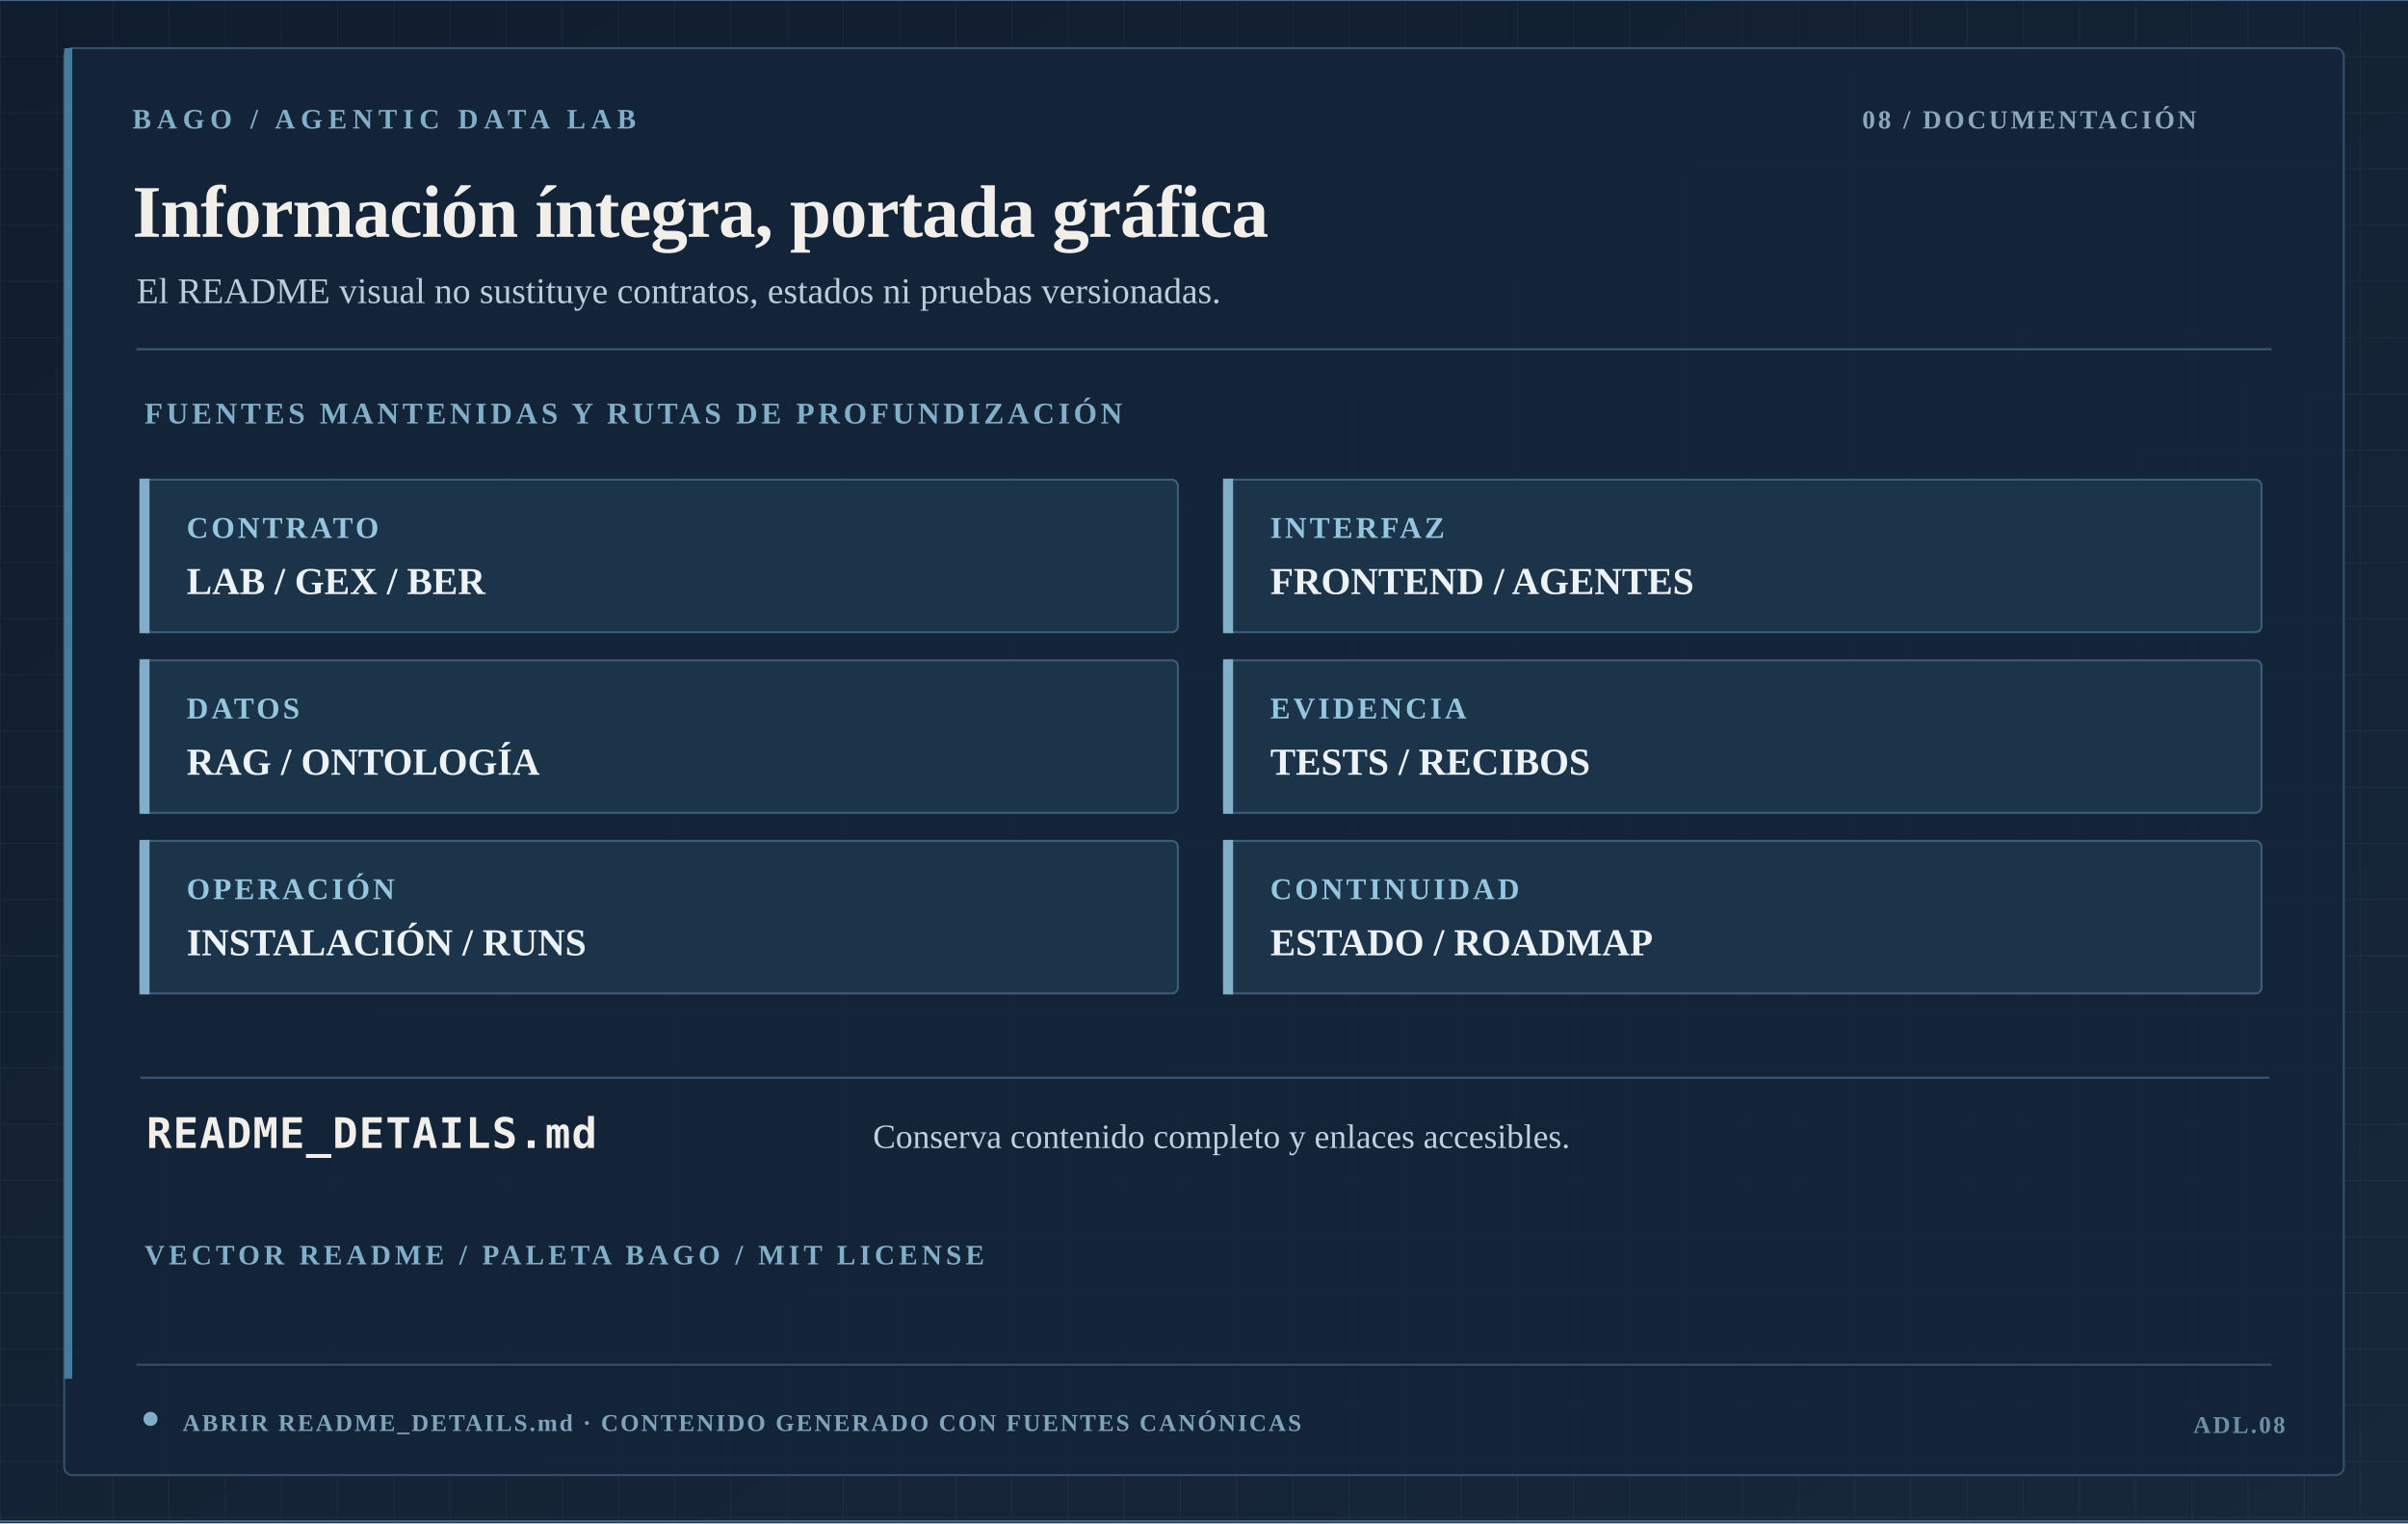
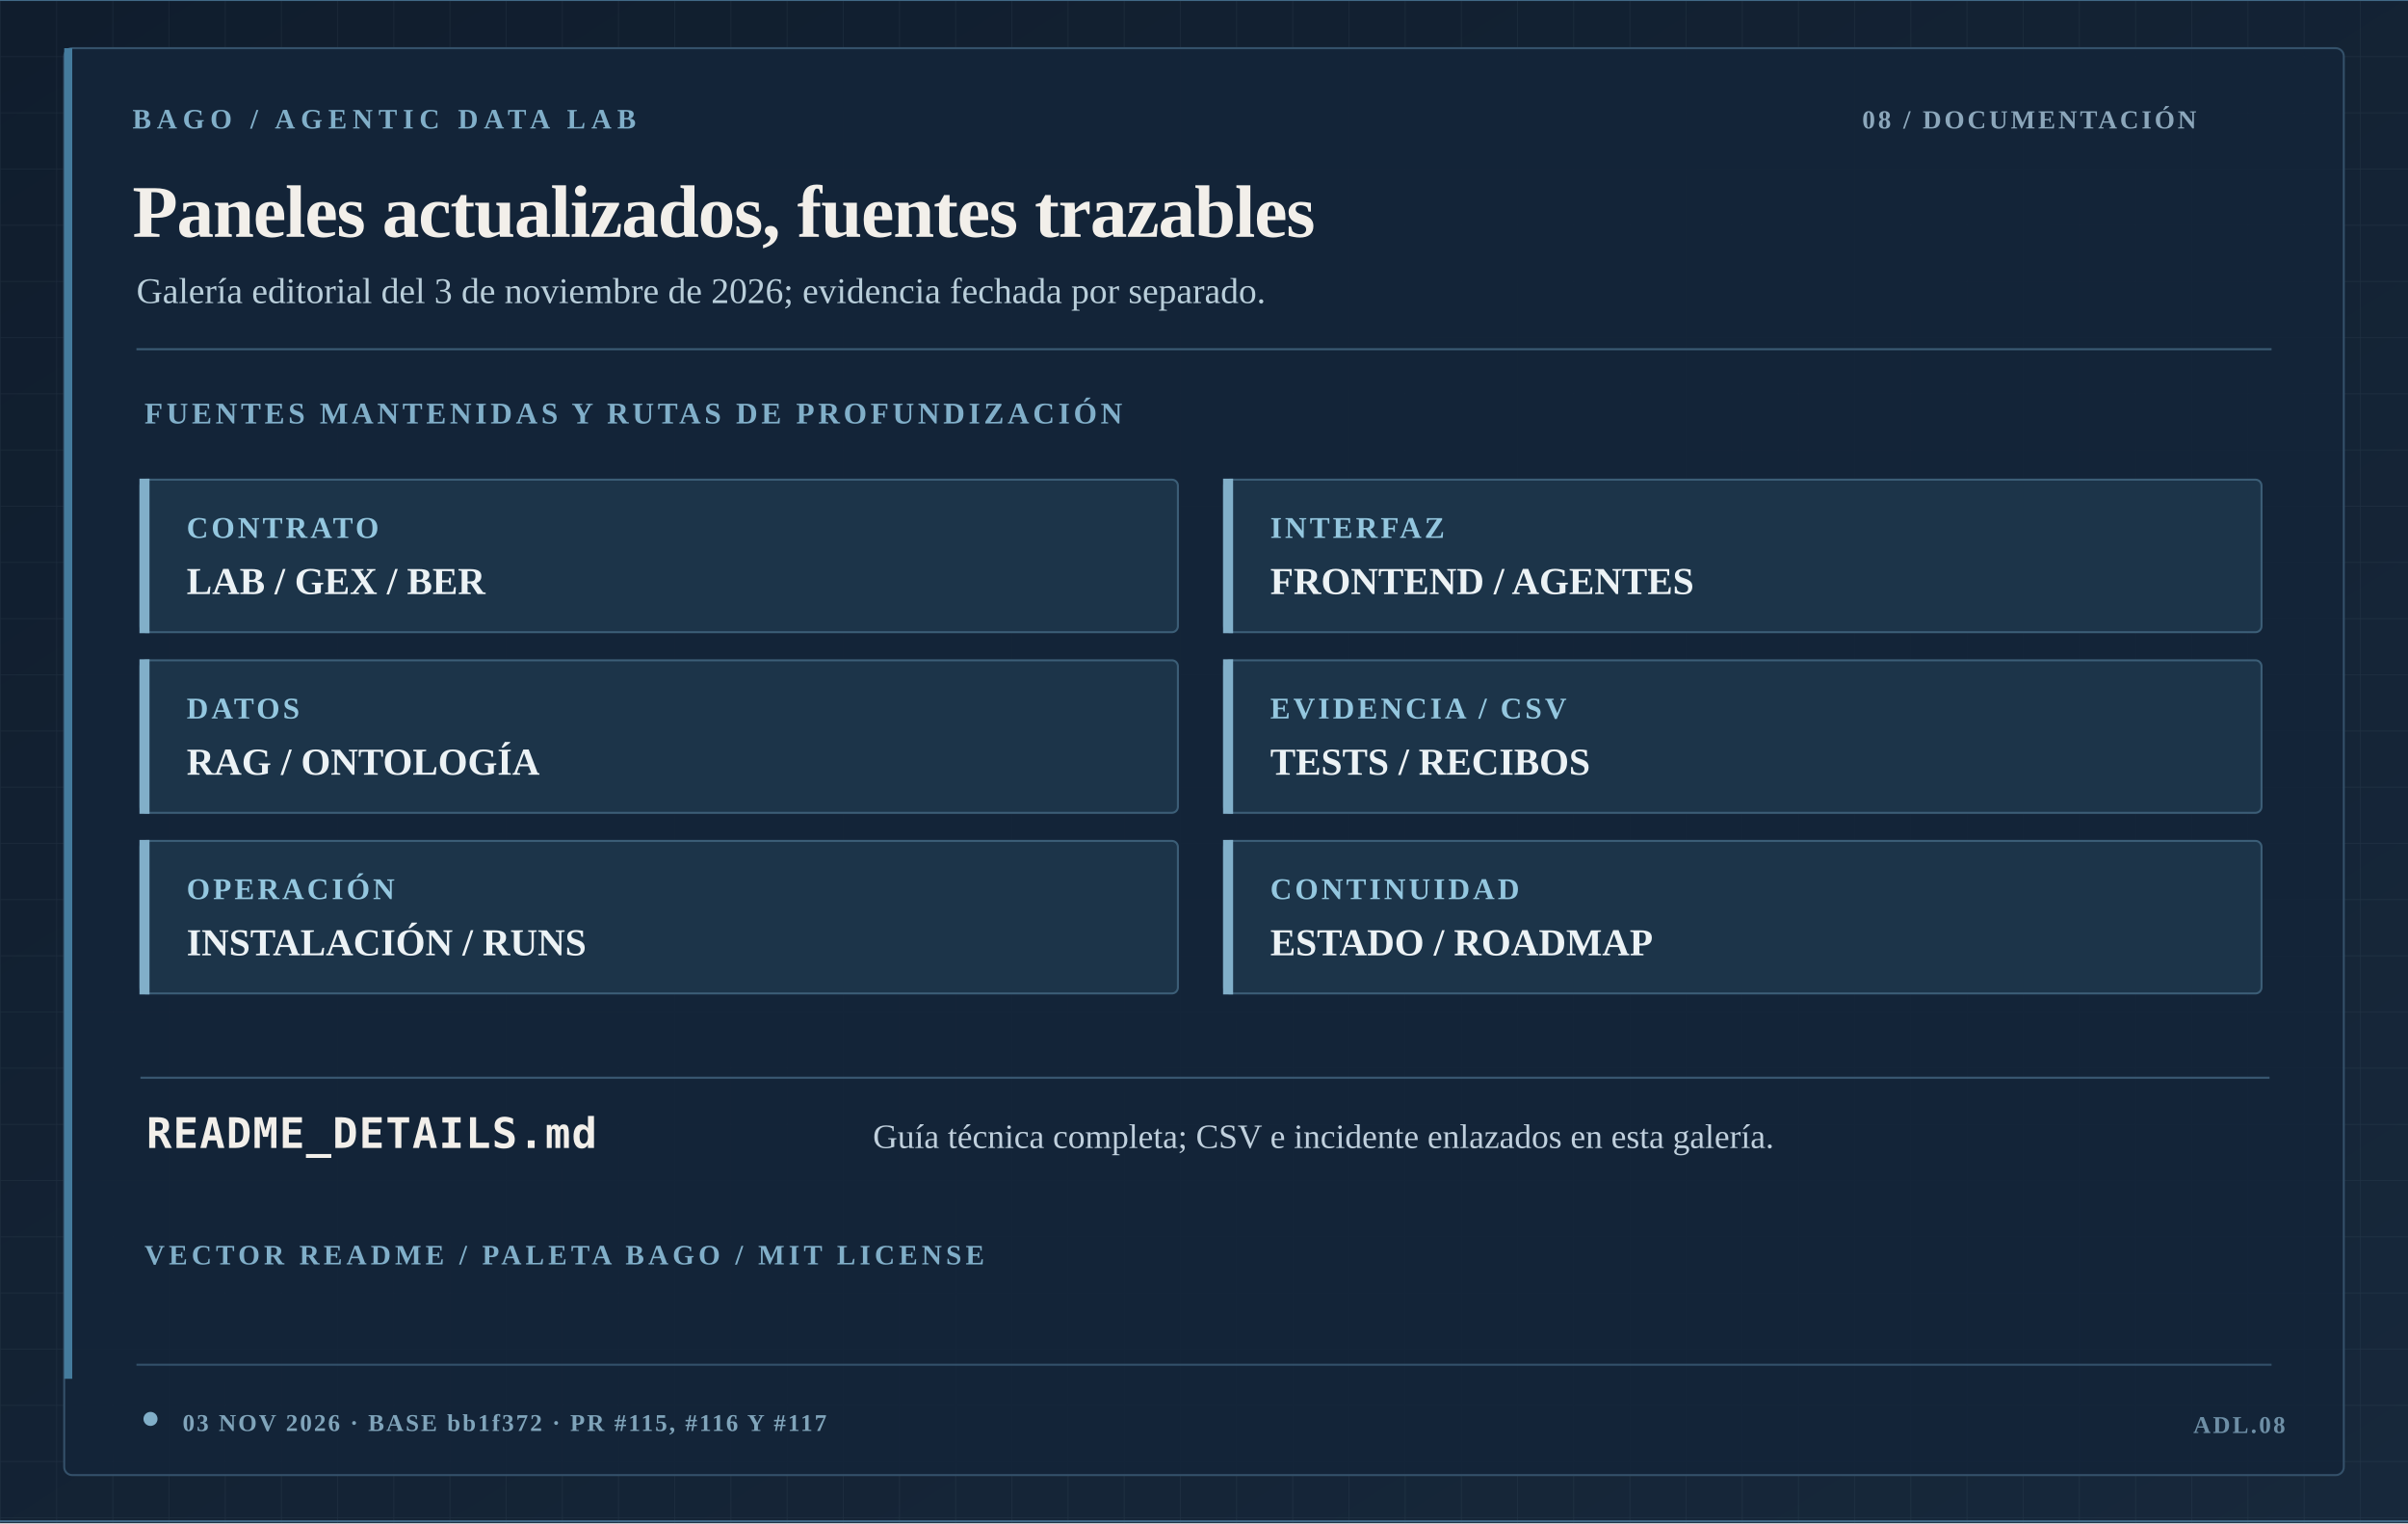
<svg xmlns="http://www.w3.org/2000/svg" width="1200" height="759" viewBox="0 0 1200 759" role="img" aria-labelledby="ttl des">
  <defs>
    <linearGradient id="bg" x1="0" x2="1" y1="0" y2="1">
      <stop stop-color="#101d2d" />
      <stop offset="1" stop-color="#17283b" />
    </linearGradient>
    <pattern id="micro" width="28" height="28" patternUnits="userSpaceOnUse">
      <path d="M28 0H0V28" fill="none" stroke="#7C9CB3" stroke-opacity=".10" stroke-width=".7" />
    </pattern>
  </defs>
  <rect width="1200" height="759" fill="url(#bg)" />
  <rect width="1200" height="759" fill="url(#micro)" />
  <path d="M0 0H1200M0 758H1200" stroke="#416986" stroke-width="1" />
  <rect x="32" y="24" width="1136" height="711" rx="4" fill="#142539" fill-opacity=".94" stroke="#34516A" />
  <rect x="32" y="24" width="4" height="663" fill="#447B9D" />
  <text x="66" y="64" fill="#81AFC9" font-size="14" font-weight="750" letter-spacing="2.8">BAGO   /   AGENTIC DATA LAB</text>
  <text x="928" y="64" fill="#8CA7BB" font-size="13" font-weight="650" letter-spacing="1.4">08  /  DOCUMENTACIÓN</text>
-   <text x="66" y="118" fill="#F2EFEA" font-size="37" font-weight="650" letter-spacing="-0.5">Información íntegra, portada gráfica</text>
-   <text x="68" y="151" fill="#B9CEDA" font-size="18" font-weight="400" letter-spacing="0">El README visual no sustituye contratos, estados ni pruebas versionadas.</text>
+   <text x="66" y="118" fill="#F2EFEA" font-size="37" font-weight="650" letter-spacing="-0.5">Paneles actualizados, fuentes trazables</text>
+   <text x="68" y="151" fill="#B9CEDA" font-size="18" font-weight="400" letter-spacing="0">Galería editorial del 3 de noviembre de 2026; evidencia fechada por separado.</text>
  <path d="M68 174L1132 174" stroke="#3B5B74" stroke-width="1" fill="none" />
  <text x="72" y="211" fill="#81AFC9" font-size="15" font-weight="750" letter-spacing="1.8">FUENTES MANTENIDAS Y RUTAS DE PROFUNDIZACIÓN</text>
  <rect x="70" y="239" width="517" height="76" rx="3" fill="#1C3449" stroke="#3C5E77" stroke-width="1" />
  <rect x="70" y="239" width="4" height="76" rx="0" fill="#81AFC9" stroke="#81AFC9" stroke-width="1" />
  <text x="93" y="268" fill="#94C7DF" font-size="15" font-weight="750" letter-spacing="1.5">CONTRATO</text>
  <text x="93" y="296" fill="#ECF2F5" font-size="19" font-weight="550" letter-spacing="0">LAB / GEX / BER</text>
  <rect x="610" y="239" width="517" height="76" rx="3" fill="#1C3449" stroke="#3C5E77" stroke-width="1" />
  <rect x="610" y="239" width="4" height="76" rx="0" fill="#81AFC9" stroke="#81AFC9" stroke-width="1" />
  <text x="633" y="268" fill="#94C7DF" font-size="15" font-weight="750" letter-spacing="1.5">INTERFAZ</text>
  <text x="633" y="296" fill="#ECF2F5" font-size="19" font-weight="550" letter-spacing="0">FRONTEND / AGENTES</text>
  <rect x="70" y="329" width="517" height="76" rx="3" fill="#1C3449" stroke="#3C5E77" stroke-width="1" />
  <rect x="70" y="329" width="4" height="76" rx="0" fill="#81AFC9" stroke="#81AFC9" stroke-width="1" />
  <text x="93" y="358" fill="#94C7DF" font-size="15" font-weight="750" letter-spacing="1.5">DATOS</text>
  <text x="93" y="386" fill="#ECF2F5" font-size="19" font-weight="550" letter-spacing="0">RAG / ONTOLOGÍA</text>
  <rect x="610" y="329" width="517" height="76" rx="3" fill="#1C3449" stroke="#3C5E77" stroke-width="1" />
  <rect x="610" y="329" width="4" height="76" rx="0" fill="#81AFC9" stroke="#81AFC9" stroke-width="1" />
-   <text x="633" y="358" fill="#94C7DF" font-size="15" font-weight="750" letter-spacing="1.5">EVIDENCIA</text>
+   <text x="633" y="358" fill="#94C7DF" font-size="15" font-weight="750" letter-spacing="1.5">EVIDENCIA / CSV</text>
  <text x="633" y="386" fill="#ECF2F5" font-size="19" font-weight="550" letter-spacing="0">TESTS / RECIBOS</text>
  <rect x="70" y="419" width="517" height="76" rx="3" fill="#1C3449" stroke="#3C5E77" stroke-width="1" />
  <rect x="70" y="419" width="4" height="76" rx="0" fill="#81AFC9" stroke="#81AFC9" stroke-width="1" />
  <text x="93" y="448" fill="#94C7DF" font-size="15" font-weight="750" letter-spacing="1.5">OPERACIÓN</text>
  <text x="93" y="476" fill="#ECF2F5" font-size="19" font-weight="550" letter-spacing="0">INSTALACIÓN / RUNS</text>
  <rect x="610" y="419" width="517" height="76" rx="3" fill="#1C3449" stroke="#3C5E77" stroke-width="1" />
  <rect x="610" y="419" width="4" height="76" rx="0" fill="#81AFC9" stroke="#81AFC9" stroke-width="1" />
  <text x="633" y="448" fill="#94C7DF" font-size="15" font-weight="750" letter-spacing="1.5">CONTINUIDAD</text>
  <text x="633" y="476" fill="#ECF2F5" font-size="19" font-weight="550" letter-spacing="0">ESTADO / ROADMAP</text>
  <path d="M70 537L1131 537" stroke="#3A5A74" stroke-width="1" fill="none" />
  <text x="73" y="572" fill="#F2EFEA" font-size="21" font-weight="700" letter-spacing="0.6" font-family="Consolas,monospace">README_DETAILS.md</text>
-   <text x="435" y="572" fill="#C0D0DD" font-size="17" font-weight="450" letter-spacing="0">Conserva contenido completo y enlaces accesibles.</text>
+   <text x="435" y="572" fill="#C0D0DD" font-size="17" font-weight="450" letter-spacing="0">Guía técnica completa; CSV e incidente enlazados en esta galería.</text>
  <text x="72" y="630" fill="#81AFC9" font-size="14" font-weight="700" letter-spacing="2">VECTOR README     /     PALETA BAGO     /     MIT LICENSE</text>
  <path d="M68 680L1132 680" stroke="#33506A" stroke-width="1" fill="none" />
  <circle cx="75" cy="707" r="3.5" fill="#81AFC9" />
-   <text x="91" y="713" fill="#80A4BA" font-size="12" font-weight="650" letter-spacing="1">ABRIR README_DETAILS.md · CONTENIDO GENERADO CON FUENTES CANÓNICAS</text>
+   <text x="91" y="713" fill="#80A4BA" font-size="12" font-weight="650" letter-spacing="1">03 NOV 2026 · BASE bb1f372 · PR #115, #116 Y #117</text>
  <text x="1093" y="714" fill="#6E8FA6" font-size="12" font-weight="650" letter-spacing="1.1">ADL.08</text>
</svg>
